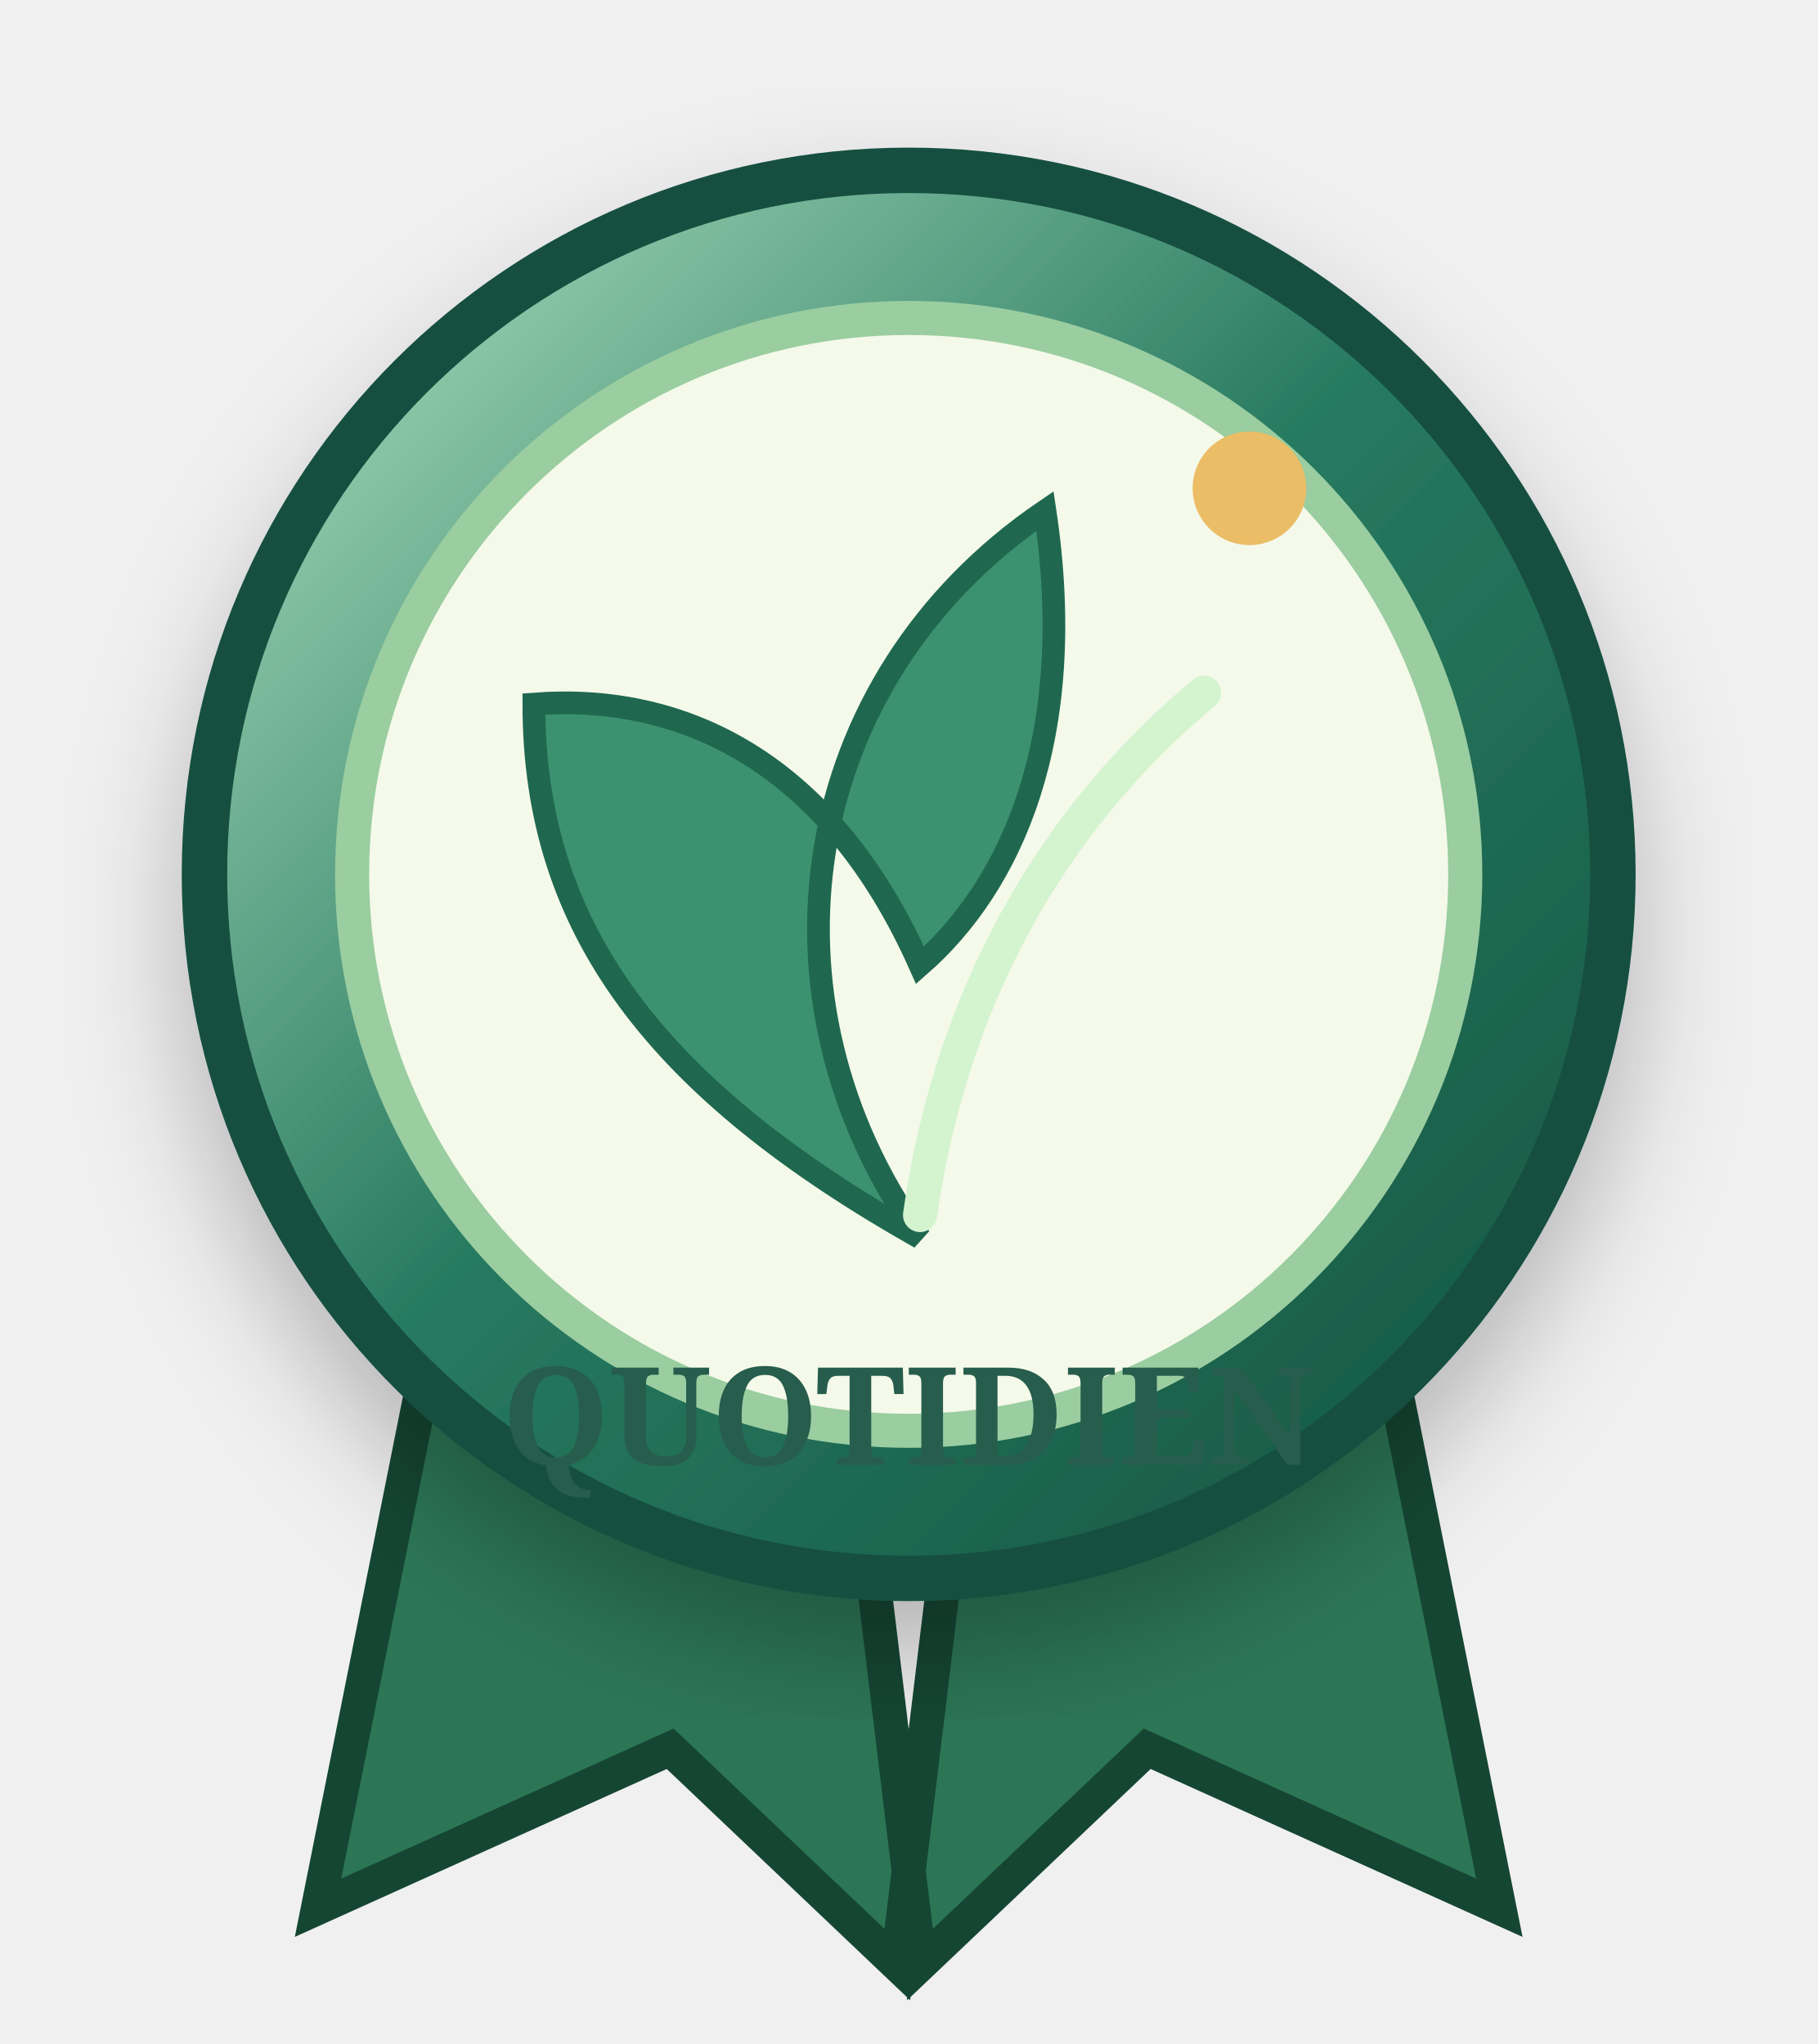
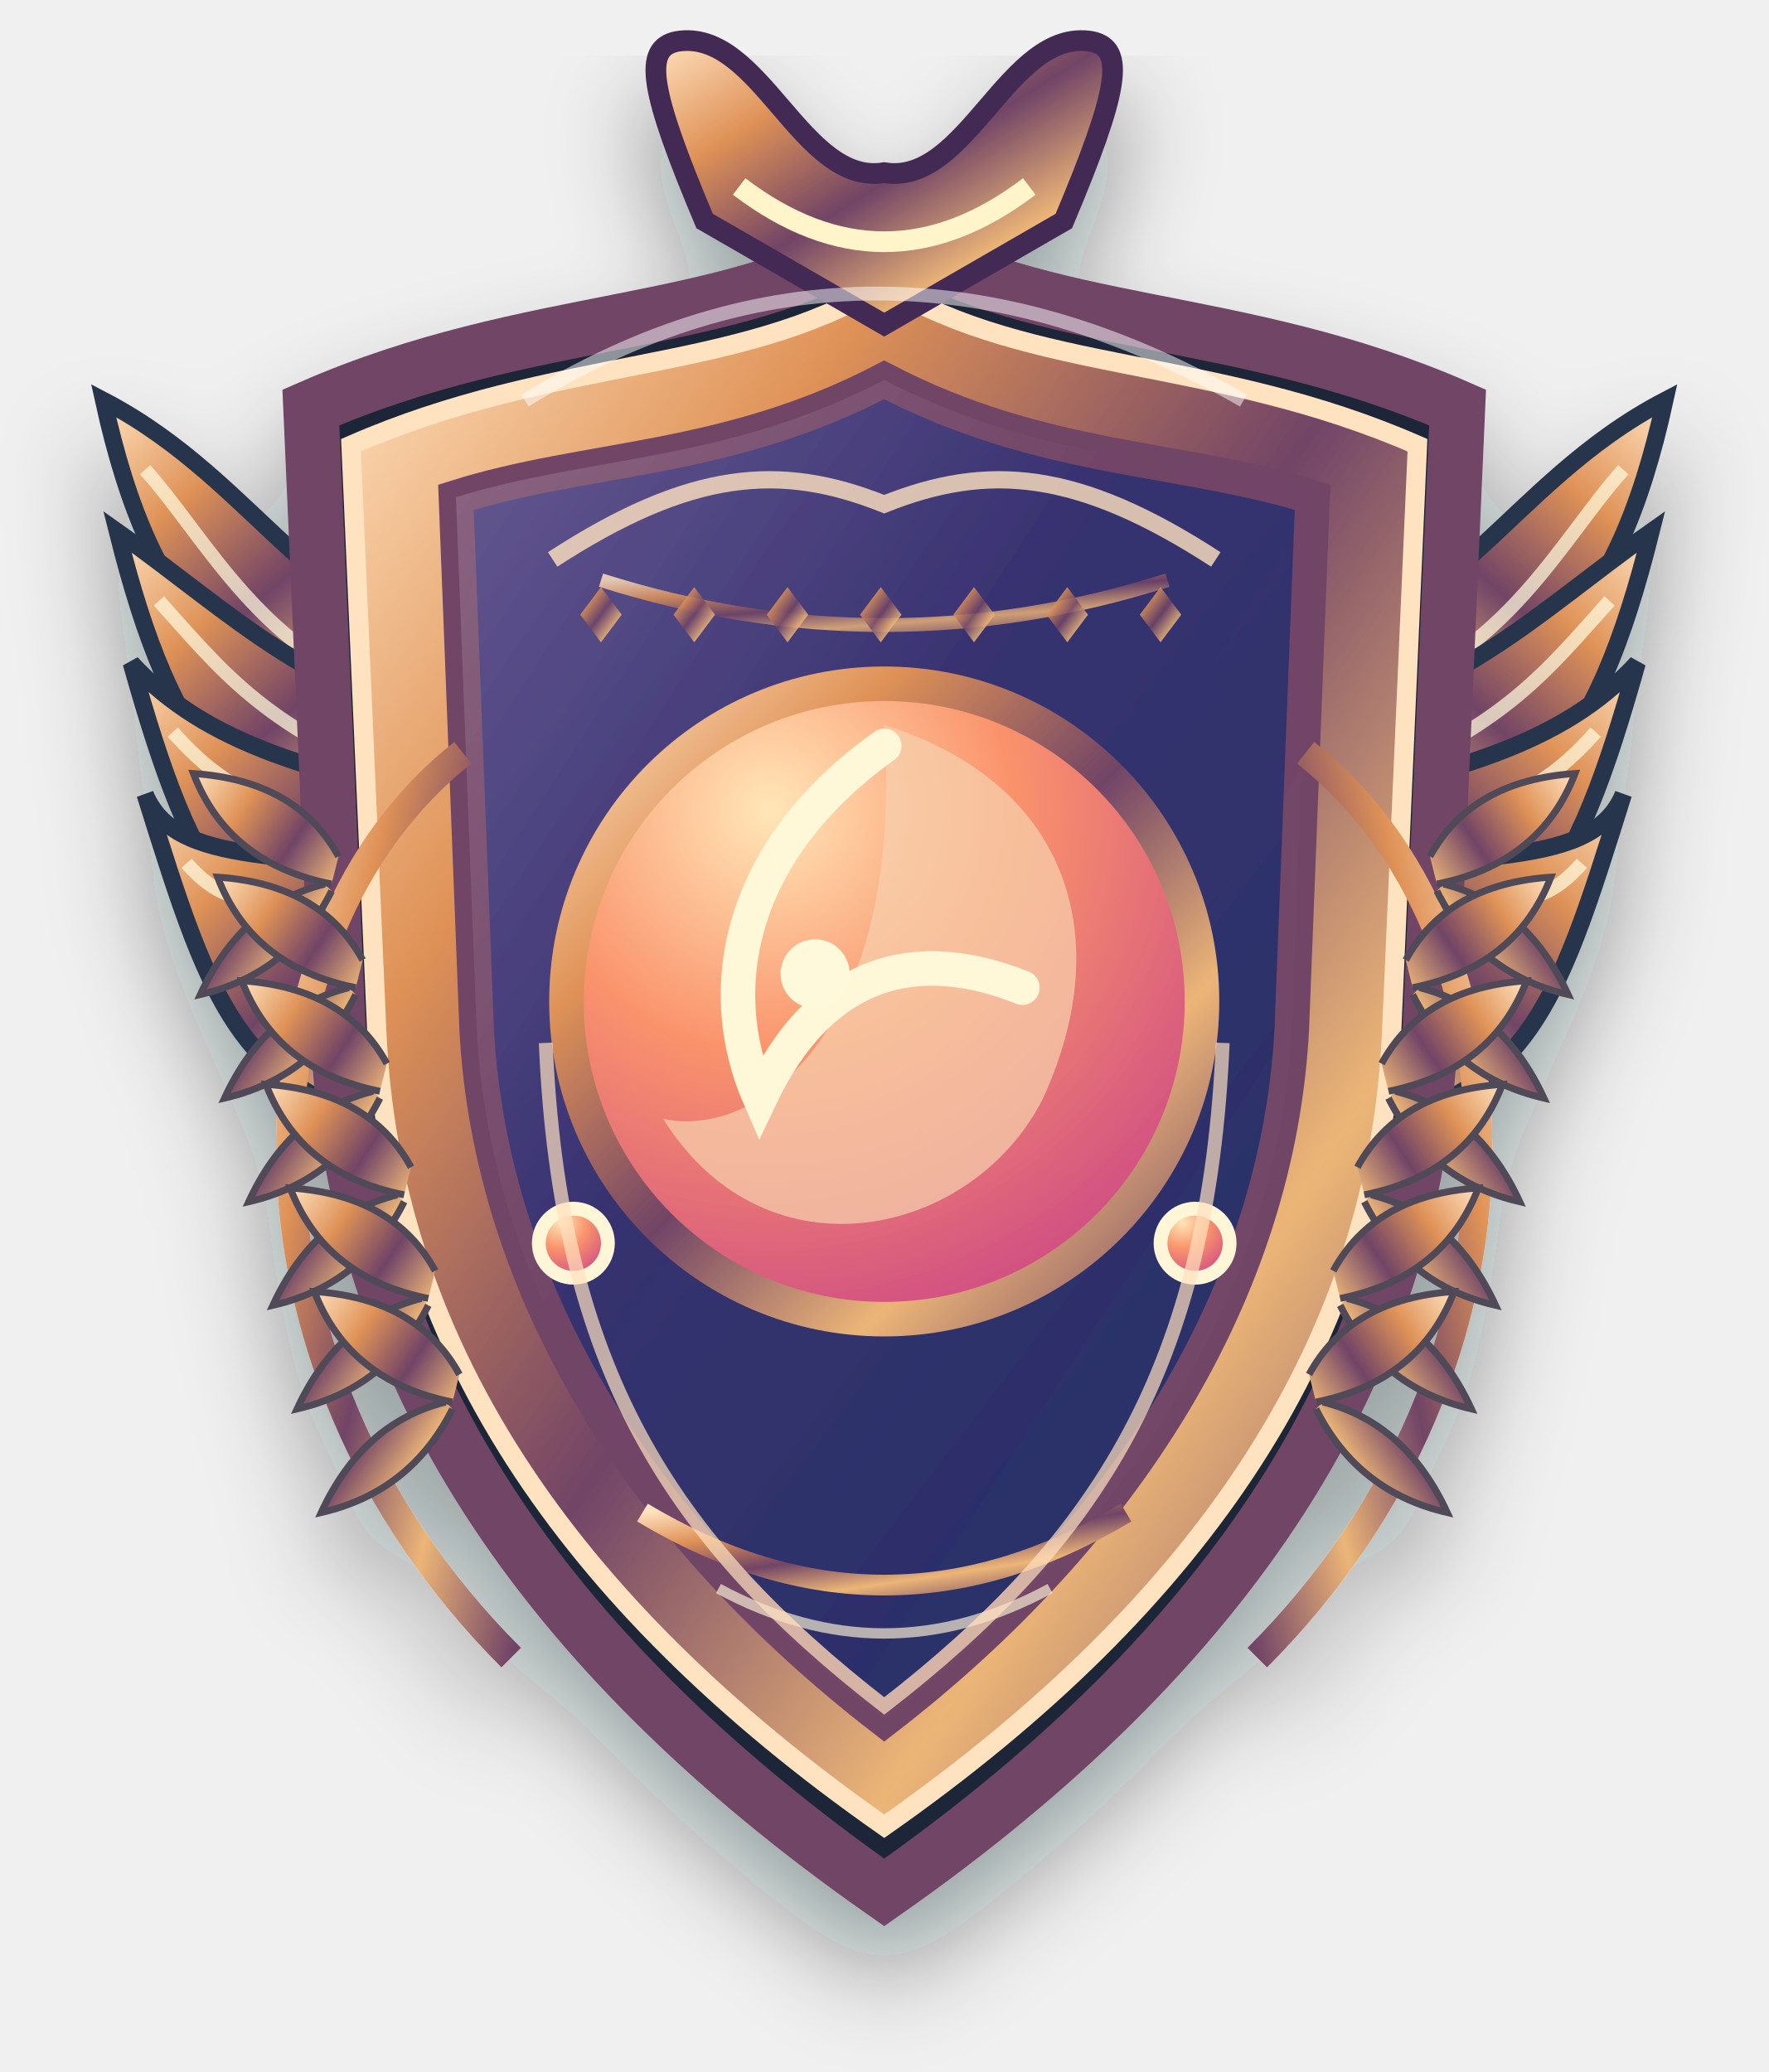
- <svg xmlns="http://www.w3.org/2000/svg" viewBox="0 0 160 180" role="img" aria-labelledby="title">
+ <svg xmlns="http://www.w3.org/2000/svg" viewBox="0 0 256 300" role="img" aria-labelledby="title">
  <defs>
-     <linearGradient id="green" x2="1" y2="1">
-       <stop stop-color="#b8e7c7" />
-       <stop offset=".48" stop-color="#277a60" />
-       <stop offset="1" stop-color="#13533f" />
+     <linearGradient id="metal" x1="0" y1="0" x2="1" y2="1">
+       <stop stop-color="#ffe2bf" />
+       <stop offset=".25" stop-color="#df9257" />
+       <stop offset=".5" stop-color="#714466" />
+       <stop offset=".74" stop-color="#ecb577" />
+       <stop offset="1" stop-color="#714466" />
    </linearGradient>
-     <filter id="shadow">
-       <feDropShadow dx="0" dy="5" stdDeviation="5" flood-opacity=".25" />
+     <linearGradient id="enamel" x1="0" y1="0" x2=".85" y2="1">
+       <stop stop-color="#453579" />
+       <stop offset="1" stop-color="#222b63" />
+     </linearGradient>
+     <radialGradient id="gem" cx=".32" cy=".2" r=".88">
+       <stop stop-color="#ffe6b7" />
+       <stop offset=".43" stop-color="#fa936c" />
+       <stop offset="1" stop-color="#cc4885" />
+     </radialGradient>
+     <linearGradient id="flash" x1="0" y1="0" x2="1" y2="1">
+       <stop stop-color="#fff" stop-opacity=".7" />
+       <stop offset=".42" stop-color="#fff" stop-opacity="0" />
+       <stop offset="1" stop-color="#fff" stop-opacity=".1" />
+     </linearGradient>
+     <filter id="shadow" x="-35%" y="-30%" width="170%" height="170%">
+       <feDropShadow dx="0" dy="8" stdDeviation="7" flood-color="#071823" flood-opacity=".36" />
+     </filter>
+     <filter id="glow" x="-50%" y="-50%" width="200%" height="200%">
+       <feGaussianBlur stdDeviation="10" />
    </filter>
  </defs>
-   <path d="M40 108 28 168l31-14 20 19 8-66M120 108l12 60-31-14-20 19-8-66" fill="#2c7656" stroke="#154633" stroke-width="3" />
-   <circle cx="80" cy="77" r="62" fill="url(#green)" stroke="#174f3f" stroke-width="4" filter="url(#shadow)" />
-   <circle cx="80" cy="77" r="49" fill="#f4f9e9" stroke="#9acda0" stroke-width="3" />
-   <path d="M81 109c-15-21-11-49 11-64 3 20-3 33-11 40-8-18-21-24-34-23 0 20 11 34 34 47z" fill="#3c9270" stroke="#1f684f" stroke-width="2" />
-   <path d="M81 107c3-21 13-36 25-46" fill="none" stroke="#d4f3cf" stroke-width="3" stroke-linecap="round" />
-   <circle cx="110" cy="43" r="5" fill="#ebbd66" />
-   <text x="80" y="129" text-anchor="middle" fill="#275d4c" font-family="Georgia,serif" font-weight="bold" font-size="12">QUOTIDIEN</text>
+   <g filter="url(#shadow)">
+     <g id="left-wing">
+       <path d="M70 93C46 92 38 70 15 58C22 90 35 103 64 107Z" fill="url(#metal)" stroke="#26354c" stroke-width="2.5" />
+       <path d="M58 101C38 95 30 78 21 68" fill="none" stroke="#fff9dd" stroke-opacity=".73" stroke-width="2" />
+       <path d="M70 105C46 102 34 89 17 77C25 109 35 122 64 126Z" fill="url(#metal)" stroke="#26354c" stroke-width="2.5" />
+       <path d="M58 113C38 105 32 97 23 87" fill="none" stroke="#fff9dd" stroke-opacity=".73" stroke-width="2" />
+       <path d="M70 117C46 112 30 108 19 96C28 128 35 141 64 145Z" fill="url(#metal)" stroke="#26354c" stroke-width="2.5" />
+       <path d="M58 125C38 115 34 116 25 106" fill="none" stroke="#fff9dd" stroke-opacity=".73" stroke-width="2" />
+       <path d="M70 129C46 122 26 127 21 115C31 147 35 160 64 164Z" fill="url(#metal)" stroke="#26354c" stroke-width="2.5" />
+       <path d="M58 137C38 125 36 135 27 125" fill="none" stroke="#fff9dd" stroke-opacity=".73" stroke-width="2" />
+     </g>
+     <use href="#left-wing" transform="translate(256 0) scale(-1 1)" />
+     <path d="M128 34C151 48 179 45 211 59L207 150C205 198 178 239 128 274C78 239 51 198 49 150L45 59C77 45 105 48 128 34Z" fill="#1b2837" stroke="#714466" stroke-width="8" />
+     <path d="M128 34C151 48 179 45 211 59L207 150C205 198 178 239 128 274C78 239 51 198 49 150L45 59C77 45 105 48 128 34Z" fill="url(#metal)" stroke="#ffe2bf" stroke-width="3" transform="translate(128 137) scale(.93) translate(-128 -137)" />
+     <path d="M128 55C151 67 171 66 190 72L187 149C185 187 163 222 128 249C93 222 71 187 69 149L66 72C85 66 105 67 128 55Z" fill="url(#enamel)" stroke="#714466" stroke-width="5" />
+     <path d="M128 55C151 67 171 66 190 72L187 149C185 187 163 222 128 249C93 222 71 187 69 149L66 72C85 66 105 67 128 55Z" fill="url(#flash)" opacity=".26" />
+     <path d="M80 81C100 68 113 67 128 73C143 67 156 68 176 81" fill="none" stroke="#ffe2bf" stroke-width="2.5" opacity=".8" />
+     <g id="left-laurel">
+       <path d="M67 109C34 135 31 197 74 240" fill="none" stroke="url(#metal)" stroke-width="4" />
+       <path d="M48 128q-15-3-20-16q15 1 21 12M48 129q-6 12-19 15q6-13 18-16" fill="url(#metal)" stroke="#4f4a58" stroke-width="1" />
+       <path d="M51.5 143q-15-3-20-16q15 1 21 12M51.5 144q-6 12-19 15q6-13 18-16" fill="url(#metal)" stroke="#4f4a58" stroke-width="1" />
+       <path d="M55 158q-15-3-20-16q15 1 21 12M55 159q-6 12-19 15q6-13 18-16" fill="url(#metal)" stroke="#4f4a58" stroke-width="1" />
+       <path d="M58.5 173q-15-3-20-16q15 1 21 12M58.5 174q-6 12-19 15q6-13 18-16" fill="url(#metal)" stroke="#4f4a58" stroke-width="1" />
+       <path d="M62 188q-15-3-20-16q15 1 21 12M62 189q-6 12-19 15q6-13 18-16" fill="url(#metal)" stroke="#4f4a58" stroke-width="1" />
+       <path d="M65.5 203q-15-3-20-16q15 1 21 12M65.5 204q-6 12-19 15q6-13 18-16" fill="url(#metal)" stroke="#4f4a58" stroke-width="1" />
+     </g>
+     <use href="#left-laurel" transform="translate(256 0) scale(-1 1)" />
+     <path d="M87 84q41 13 82 0" fill="none" stroke="url(#metal)" stroke-width="2" opacity=".83" />
+     <path d="m87 85 3 4-3 4-3-4Z" fill="url(#metal)" opacity=".82" />
+     <path d="m100.5 85 3 4-3 4-3-4Z" fill="url(#metal)" opacity=".82" />
+     <path d="m114 85 3 4-3 4-3-4Z" fill="url(#metal)" opacity=".82" />
+     <path d="m127.5 85 3 4-3 4-3-4Z" fill="url(#metal)" opacity=".82" />
+     <path d="m141 85 3 4-3 4-3-4Z" fill="url(#metal)" opacity=".82" />
+     <path d="m154.5 85 3 4-3 4-3-4Z" fill="url(#metal)" opacity=".82" />
+     <path d="m168 85 3 4-3 4-3-4Z" fill="url(#metal)" opacity=".82" />
+     <path d="M93 219q35 21 70 0" fill="none" stroke="url(#metal)" stroke-width="3" />
+     <path d="M104 230q24 13 48 0" fill="none" stroke="#fff6d5" stroke-opacity=".66" stroke-width="1.5" />
+     <circle cx="128" cy="145" r="46" fill="url(#gem)" stroke="url(#metal)" stroke-width="5" />
+     <path d="M128 105C154 113 162 135 151 159C141 179 111 186 96 162C110 165 131 149 128 105Z" fill="#f7d0ad" opacity=".72" />
+     <path d="M128 108C107 123 103 143 110 159C119 140 133 137 148 143" fill="none" stroke="#fff8d8" stroke-width="5" stroke-linecap="round" />
+     <circle cx="118" cy="141" r="5" fill="#fff9dc" />
+     <circle cx="83" cy="180" r="5" fill="url(#gem)" stroke="#fff6d8" stroke-width="2" />
+     <circle cx="173" cy="180" r="5" fill="url(#gem)" stroke="#fff6d8" stroke-width="2" />
+     <path d="M79 151c2 47 18 72 49 96 31-24 47-49 49-96" fill="none" stroke="#ffe2bf" stroke-opacity=".7" stroke-width="2" />
+     <path d="M102 32c-8-19-9-25-4-26 12-2 18 21 30 19 12 2 18-21 30-19 5 1 4 7-4 26l-26 15Z" fill="url(#metal)" stroke="#422a55" stroke-width="3" />
+     <path d="M107 27q21 16 42 0" fill="none" stroke="#fff4ca" stroke-width="3" />
+   </g>
+   <path d="M76 58q50-31 104 0" fill="none" stroke="#fff" stroke-opacity=".5" stroke-width="2" />
</svg>
